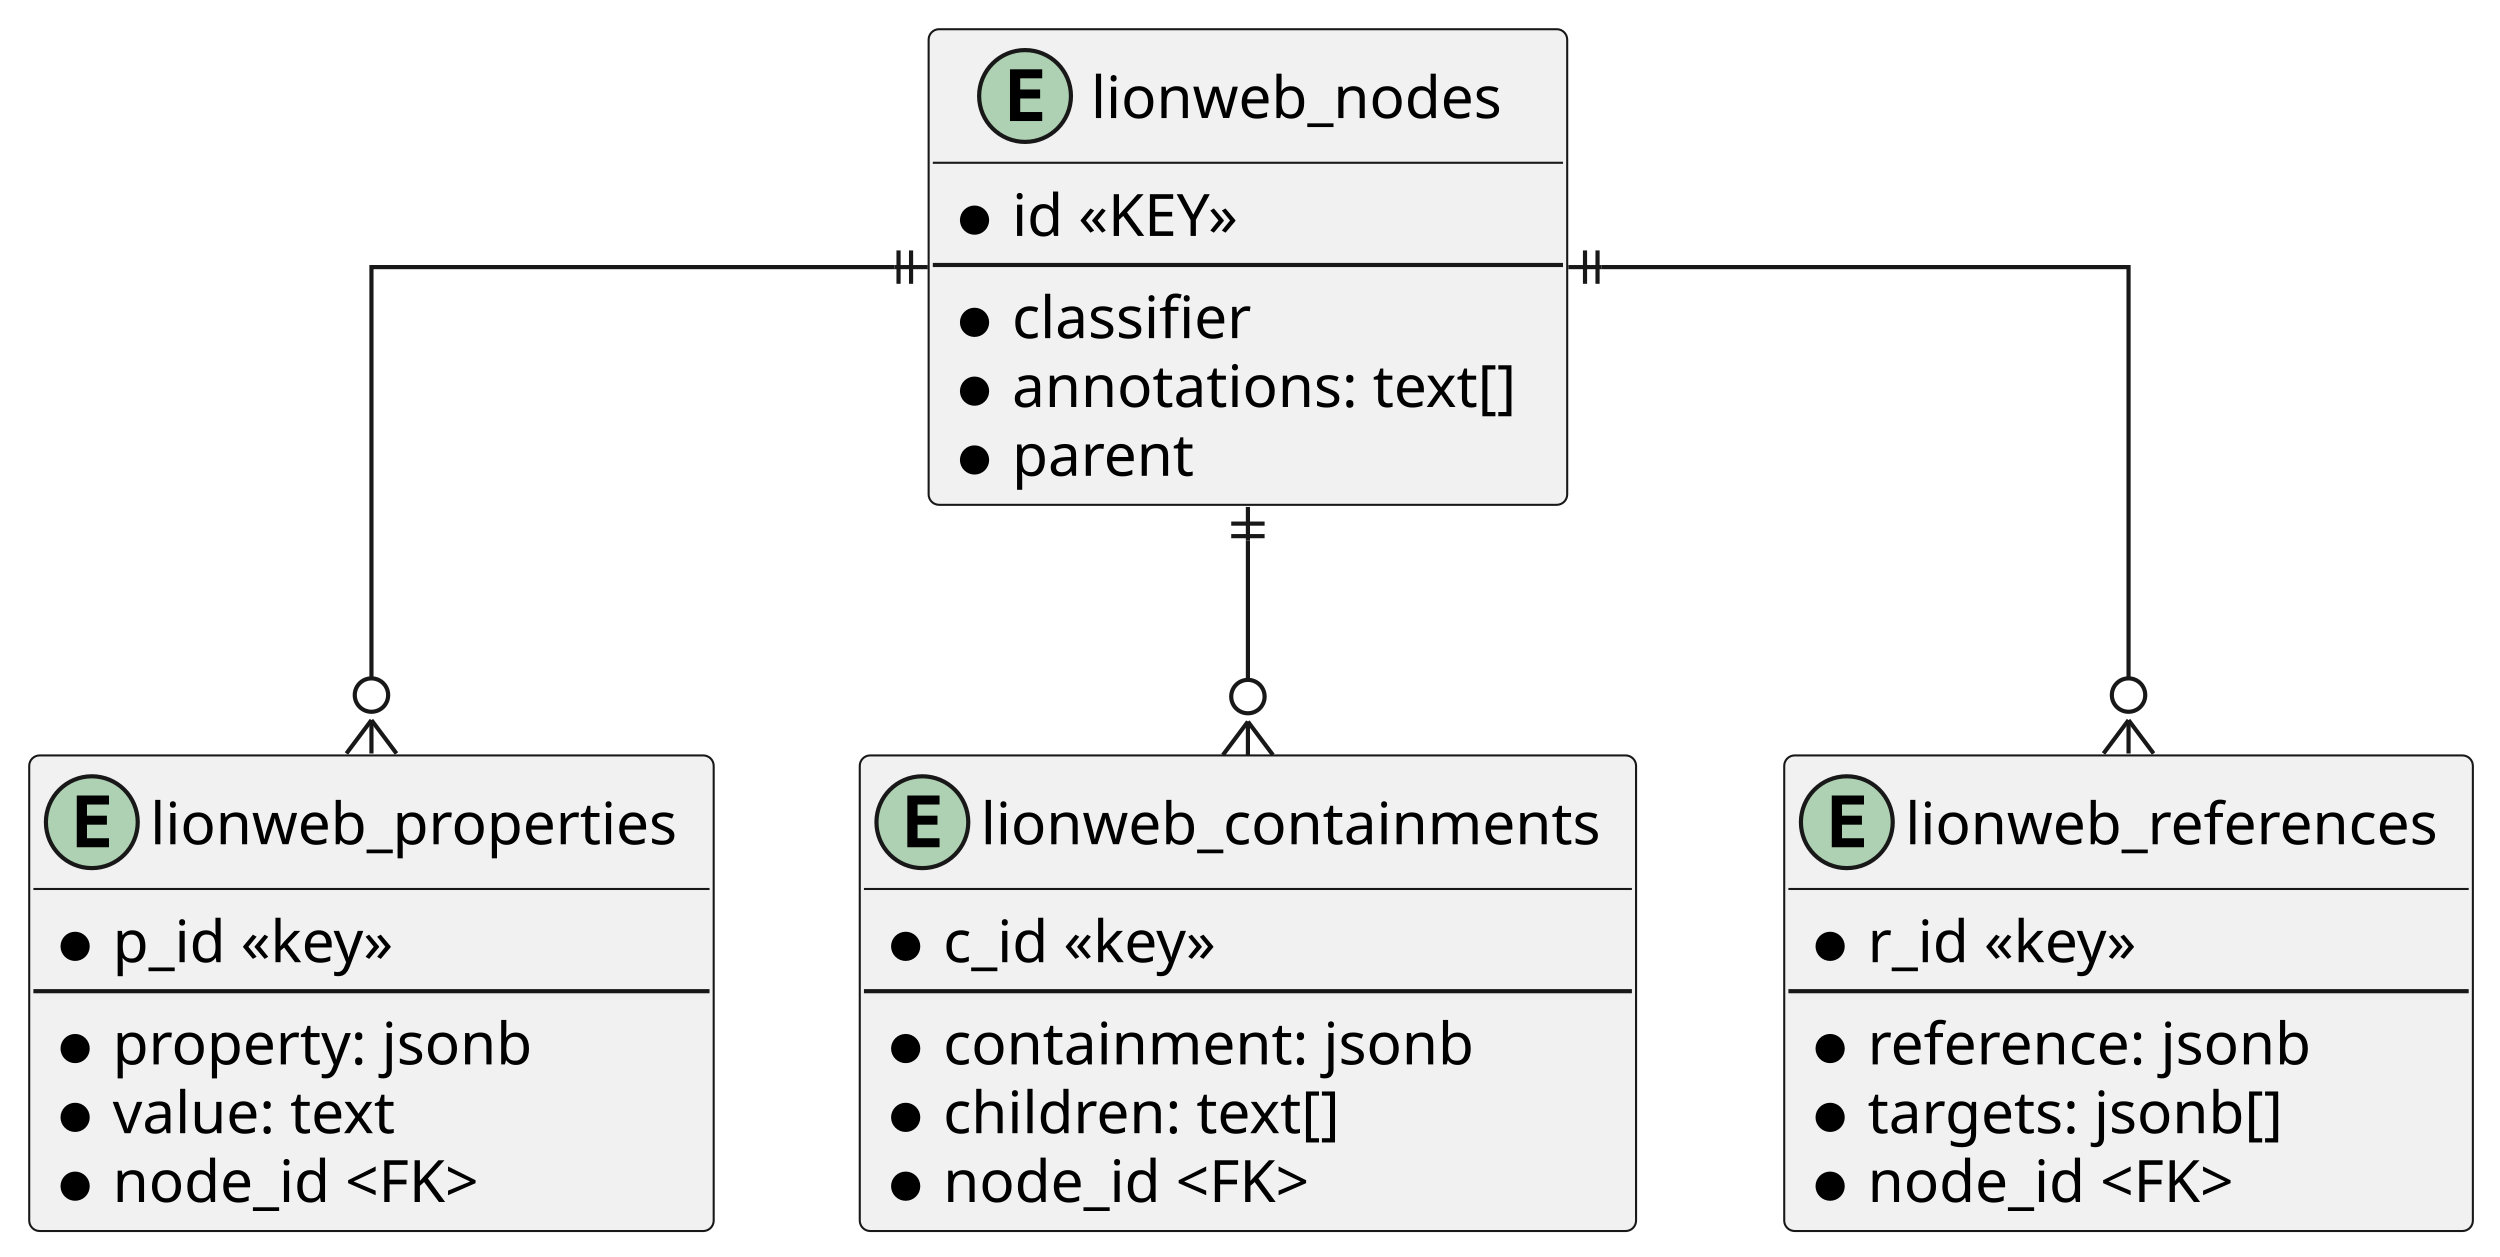
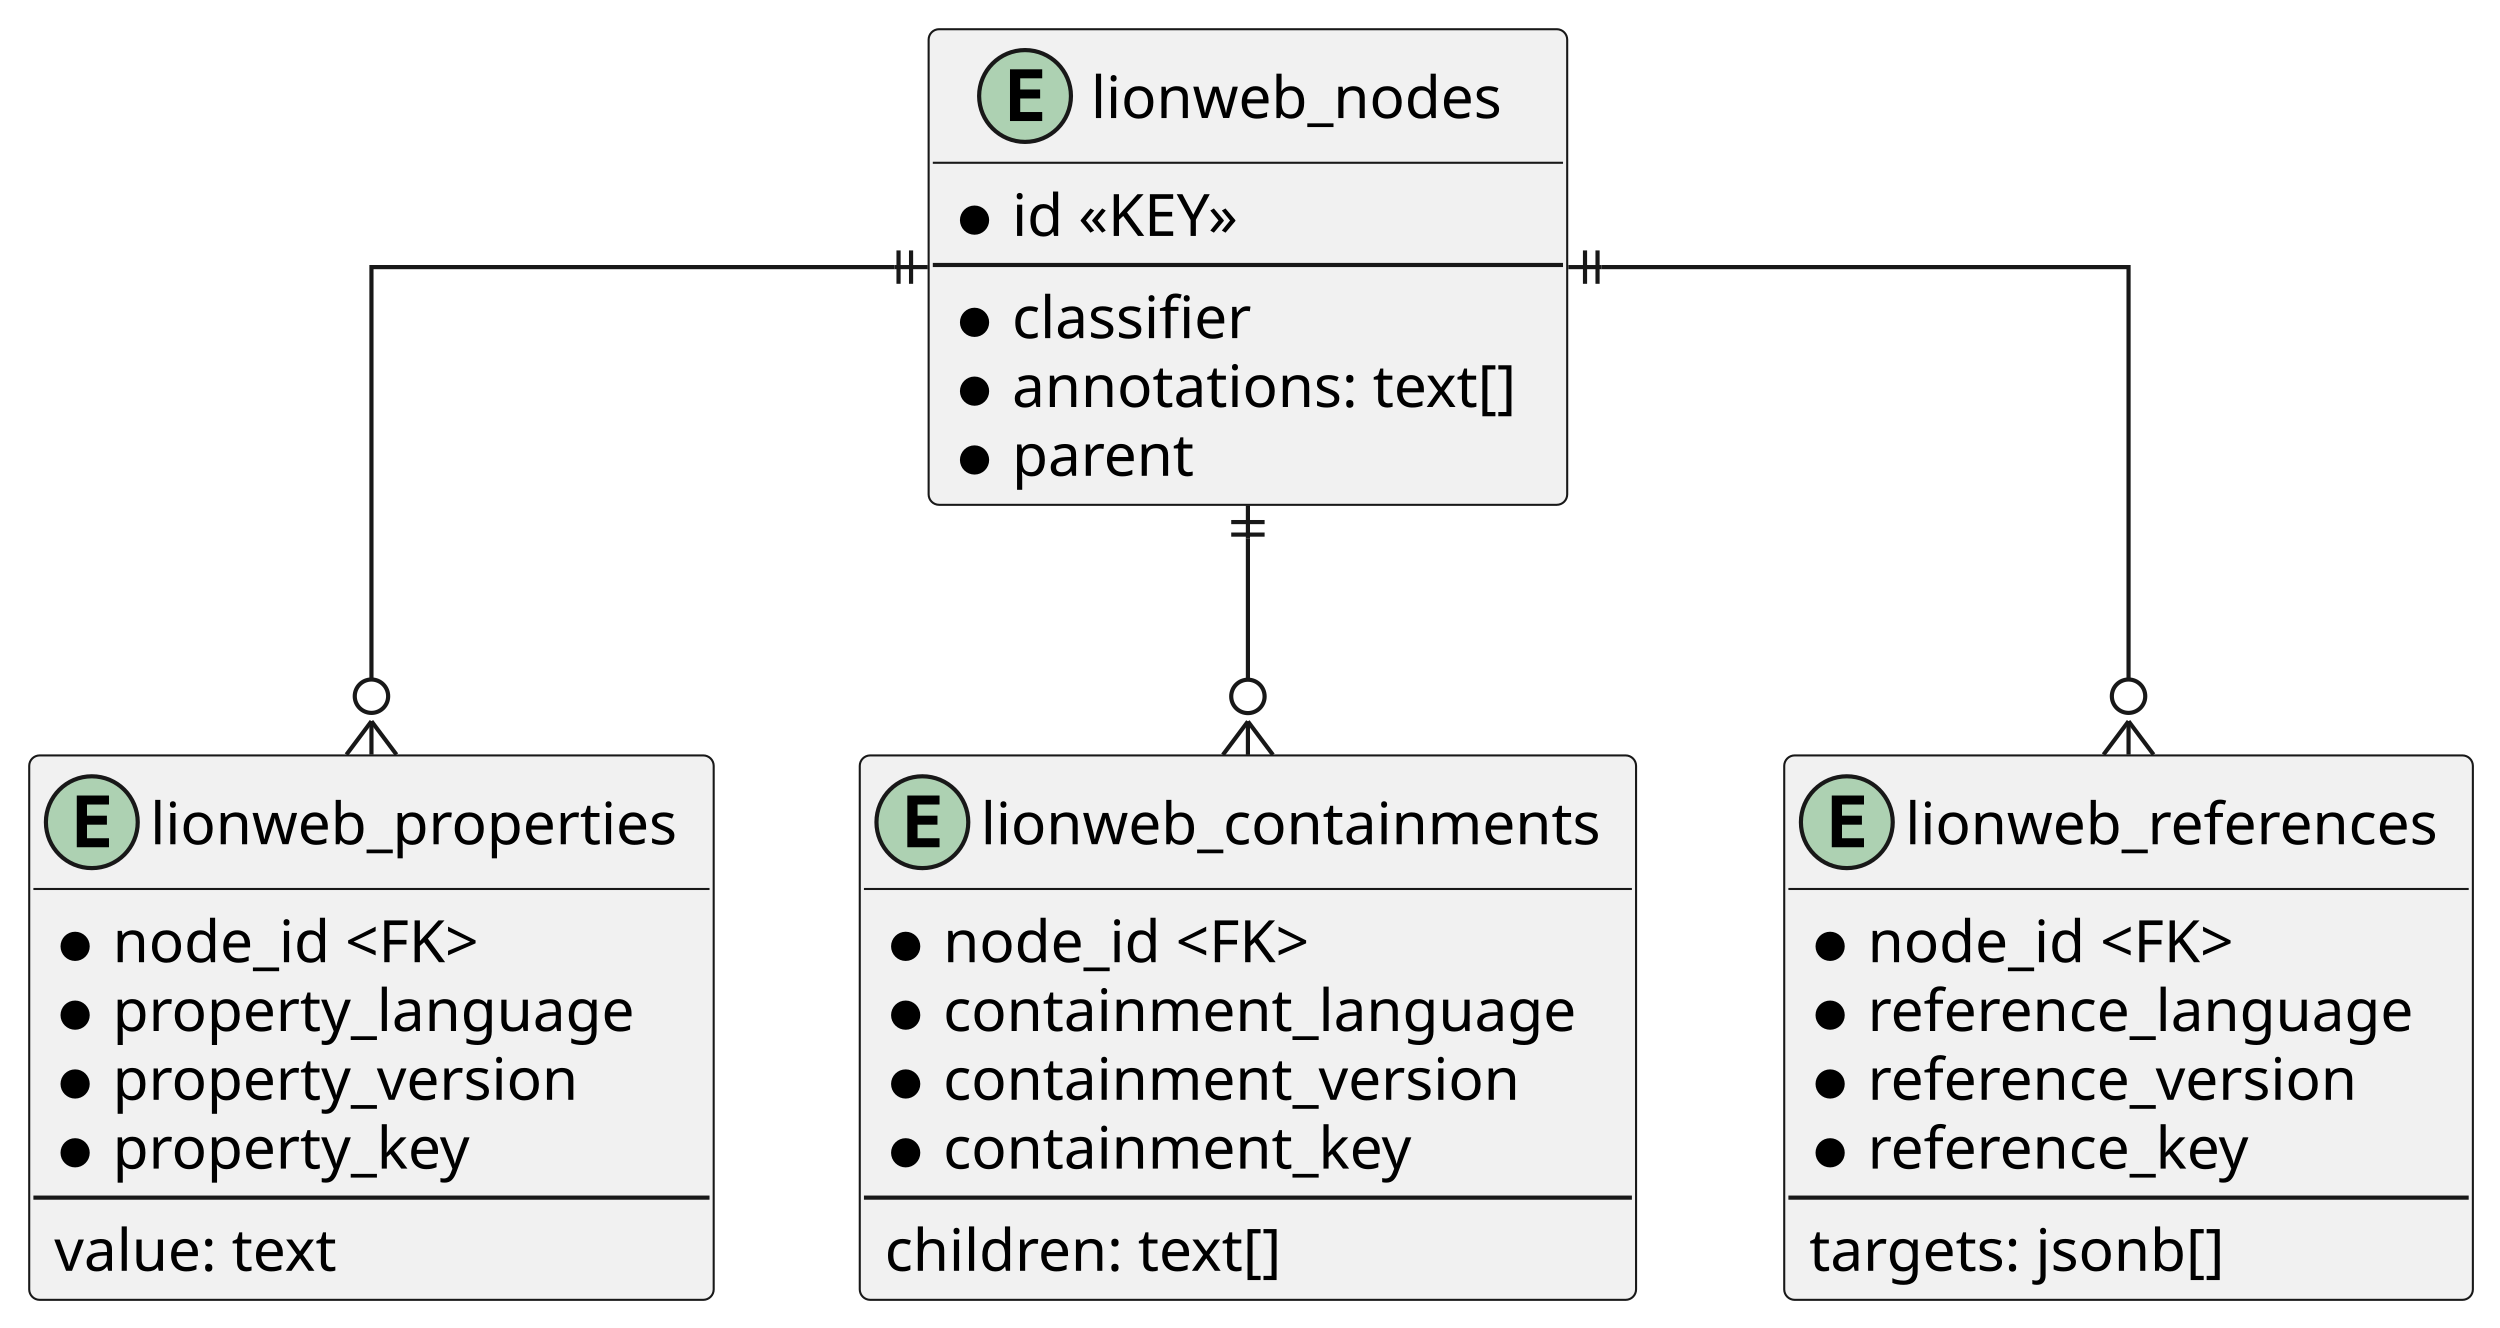
- <svg xmlns="http://www.w3.org/2000/svg" contentStyleType="text/css" height="301px" preserveAspectRatio="none" style="width:599px;height:301px;background:#FFFFFF;" version="1.1" viewBox="0 0 599 301" width="599px" zoomAndPan="magnify">
+ <svg xmlns="http://www.w3.org/2000/svg" contentStyleType="text/css" height="318px" preserveAspectRatio="none" style="width:599px;height:318px;background:#FFFFFF;" version="1.1" viewBox="0 0 599 318" width="599px" zoomAndPan="magnify">
  <defs />
  <g>
    <g id="elem_lionweb_nodes">
      <rect codeLine="3" fill="#F1F1F1" height="113.953" id="lionweb_nodes" rx="2.5" ry="2.5" style="stroke:#181818;stroke-width:0.5;" width="153" x="222.5" y="7" />
      <ellipse cx="245.6" cy="23" fill="#ADD1B2" rx="11" ry="11" style="stroke:#181818;stroke-width:1.0;" />
      <path d="M249.714,29 L241.994,29 L241.994,16.607 L249.714,16.607 L249.714,18.765 L244.443,18.765 L244.443,21.438 L249.216,21.438 L249.216,23.596 L244.443,23.596 L244.443,26.842 L249.714,26.842 Z " fill="#000000" />
-       <text fill="#000000" font-family="sans-serif" font-size="14" lengthAdjust="spacing" textLength="103" x="261.4" y="28.291">lionweb_nodes
-             </text>
+       <text fill="#000000" font-family="sans-serif" font-size="14" lengthAdjust="spacing" textLength="103" x="261.4" y="28.291">lionweb_nodes</text>
      <line style="stroke:#181818;stroke-width:0.5;" x1="223.5" x2="374.5" y1="39" y2="39" />
      <ellipse cx="233.5" cy="52.744" fill="#000000" rx="3" ry="3" style="stroke:#000000;stroke-width:1.0;" />
-       <text fill="#000000" font-family="sans-serif" font-size="14" lengthAdjust="spacing" textLength="57" x="242.5" y="56.535">id «KEY»
-             </text>
+       <text fill="#000000" font-family="sans-serif" font-size="14" lengthAdjust="spacing" textLength="57" x="242.5" y="56.535">id «KEY»</text>
      <line style="stroke:#181818;stroke-width:1.0;" x1="223.5" x2="374.5" y1="63.488" y2="63.488" />
      <ellipse cx="233.5" cy="77.232" fill="#000000" rx="3" ry="3" style="stroke:#000000;stroke-width:1.0;" />
-       <text fill="#000000" font-family="sans-serif" font-size="14" lengthAdjust="spacing" textLength="60" x="242.5" y="81.023">classifier
-             </text>
+       <text fill="#000000" font-family="sans-serif" font-size="14" lengthAdjust="spacing" textLength="60" x="242.5" y="81.023">classifier</text>
      <ellipse cx="233.5" cy="93.721" fill="#000000" rx="3" ry="3" style="stroke:#000000;stroke-width:1.0;" />
-       <text fill="#000000" font-family="sans-serif" font-size="14" lengthAdjust="spacing" textLength="127" x="242.5" y="97.512">annotations: text[]
-             </text>
+       <text fill="#000000" font-family="sans-serif" font-size="14" lengthAdjust="spacing" textLength="127" x="242.5" y="97.512">annotations: text[]</text>
      <ellipse cx="233.5" cy="110.209" fill="#000000" rx="3" ry="3" style="stroke:#000000;stroke-width:1.0;" />
-       <text fill="#000000" font-family="sans-serif" font-size="14" lengthAdjust="spacing" textLength="45" x="242.5" y="114">parent
-             </text>
+       <text fill="#000000" font-family="sans-serif" font-size="14" lengthAdjust="spacing" textLength="45" x="242.5" y="114">parent</text>
    </g>
    <g id="elem_lionweb_properties">
-       <rect codeLine="10" fill="#F1F1F1" height="113.953" id="lionweb_properties" rx="2.5" ry="2.5" style="stroke:#181818;stroke-width:0.5;" width="164" x="7" y="181" />
+       <rect codeLine="10" fill="#F1F1F1" height="130.441" id="lionweb_properties" rx="2.5" ry="2.5" style="stroke:#181818;stroke-width:0.5;" width="164" x="7" y="181" />
      <ellipse cx="22" cy="197" fill="#ADD1B2" rx="11" ry="11" style="stroke:#181818;stroke-width:1.0;" />
      <path d="M26.114,203 L18.395,203 L18.395,190.607 L26.114,190.607 L26.114,192.765 L20.843,192.765 L20.843,195.438 L25.616,195.438 L25.616,197.596 L20.843,197.596 L20.843,200.842 L26.114,200.842 Z " fill="#000000" />
-       <text fill="#000000" font-family="sans-serif" font-size="14" lengthAdjust="spacing" textLength="132" x="36" y="202.291">lionweb_properties
-             </text>
+       <text fill="#000000" font-family="sans-serif" font-size="14" lengthAdjust="spacing" textLength="132" x="36" y="202.291">lionweb_properties</text>
      <line style="stroke:#181818;stroke-width:0.5;" x1="8" x2="170" y1="213" y2="213" />
      <ellipse cx="18" cy="226.744" fill="#000000" rx="3" ry="3" style="stroke:#000000;stroke-width:1.0;" />
-       <text fill="#000000" font-family="sans-serif" font-size="14" lengthAdjust="spacing" textLength="70" x="27" y="230.535">p_id «key»
-             </text>
-       <line style="stroke:#181818;stroke-width:1.0;" x1="8" x2="170" y1="237.488" y2="237.488" />
-       <ellipse cx="18" cy="251.232" fill="#000000" rx="3" ry="3" style="stroke:#000000;stroke-width:1.0;" />
-       <text fill="#000000" font-family="sans-serif" font-size="14" lengthAdjust="spacing" textLength="105" x="27" y="255.023">property: jsonb
-             </text>
-       <ellipse cx="18" cy="267.721" fill="#000000" rx="3" ry="3" style="stroke:#000000;stroke-width:1.0;" />
-       <text fill="#000000" font-family="sans-serif" font-size="14" lengthAdjust="spacing" textLength="71" x="27" y="271.512">value: text
-             </text>
-       <ellipse cx="18" cy="284.209" fill="#000000" rx="3" ry="3" style="stroke:#000000;stroke-width:1.0;" />
-       <text fill="#000000" font-family="sans-serif" font-size="14" lengthAdjust="spacing" textLength="98" x="27" y="288">node_id &lt;FK&gt;
-             </text>
+       <text fill="#000000" font-family="sans-serif" font-size="14" lengthAdjust="spacing" textLength="98" x="27" y="230.535">node_id &lt;FK&gt;</text>
+       <ellipse cx="18" cy="243.232" fill="#000000" rx="3" ry="3" style="stroke:#000000;stroke-width:1.0;" />
+       <text fill="#000000" font-family="sans-serif" font-size="14" lengthAdjust="spacing" textLength="130" x="27" y="247.023">property_language</text>
+       <ellipse cx="18" cy="259.721" fill="#000000" rx="3" ry="3" style="stroke:#000000;stroke-width:1.0;" />
+       <text fill="#000000" font-family="sans-serif" font-size="14" lengthAdjust="spacing" textLength="116" x="27" y="263.512">property_version</text>
+       <ellipse cx="18" cy="276.209" fill="#000000" rx="3" ry="3" style="stroke:#000000;stroke-width:1.0;" />
+       <text fill="#000000" font-family="sans-serif" font-size="14" lengthAdjust="spacing" textLength="89" x="27" y="280">property_key</text>
+       <line style="stroke:#181818;stroke-width:1.0;" x1="8" x2="170" y1="286.953" y2="286.953" />
+       <text fill="#000000" font-family="sans-serif" font-size="14" lengthAdjust="spacing" textLength="71" x="13" y="304.488">value: text</text>
    </g>
    <g id="elem_lionweb_containments">
-       <rect codeLine="17" fill="#F1F1F1" height="113.953" id="lionweb_containments" rx="2.5" ry="2.5" style="stroke:#181818;stroke-width:0.5;" width="186" x="206" y="181" />
+       <rect codeLine="18" fill="#F1F1F1" height="130.441" id="lionweb_containments" rx="2.5" ry="2.5" style="stroke:#181818;stroke-width:0.5;" width="186" x="206" y="181" />
      <ellipse cx="221" cy="197" fill="#ADD1B2" rx="11" ry="11" style="stroke:#181818;stroke-width:1.0;" />
      <path d="M225.114,203 L217.394,203 L217.394,190.607 L225.114,190.607 L225.114,192.765 L219.843,192.765 L219.843,195.438 L224.616,195.438 L224.616,197.596 L219.843,197.596 L219.843,200.842 L225.114,200.842 Z " fill="#000000" />
-       <text fill="#000000" font-family="sans-serif" font-size="14" lengthAdjust="spacing" textLength="154" x="235" y="202.291">lionweb_containments
-             </text>
+       <text fill="#000000" font-family="sans-serif" font-size="14" lengthAdjust="spacing" textLength="154" x="235" y="202.291">lionweb_containments</text>
      <line style="stroke:#181818;stroke-width:0.5;" x1="207" x2="391" y1="213" y2="213" />
      <ellipse cx="217" cy="226.744" fill="#000000" rx="3" ry="3" style="stroke:#000000;stroke-width:1.0;" />
-       <text fill="#000000" font-family="sans-serif" font-size="14" lengthAdjust="spacing" textLength="68" x="226" y="230.535">c_id «key»
-             </text>
-       <line style="stroke:#181818;stroke-width:1.0;" x1="207" x2="391" y1="237.488" y2="237.488" />
-       <ellipse cx="217" cy="251.232" fill="#000000" rx="3" ry="3" style="stroke:#000000;stroke-width:1.0;" />
-       <text fill="#000000" font-family="sans-serif" font-size="14" lengthAdjust="spacing" textLength="132" x="226" y="255.023">containment: jsonb
-             </text>
-       <ellipse cx="217" cy="267.721" fill="#000000" rx="3" ry="3" style="stroke:#000000;stroke-width:1.0;" />
-       <text fill="#000000" font-family="sans-serif" font-size="14" lengthAdjust="spacing" textLength="101" x="226" y="271.512">children: text[]
-             </text>
-       <ellipse cx="217" cy="284.209" fill="#000000" rx="3" ry="3" style="stroke:#000000;stroke-width:1.0;" />
-       <text fill="#000000" font-family="sans-serif" font-size="14" lengthAdjust="spacing" textLength="98" x="226" y="288">node_id &lt;FK&gt;
-             </text>
+       <text fill="#000000" font-family="sans-serif" font-size="14" lengthAdjust="spacing" textLength="98" x="226" y="230.535">node_id &lt;FK&gt;</text>
+       <ellipse cx="217" cy="243.232" fill="#000000" rx="3" ry="3" style="stroke:#000000;stroke-width:1.0;" />
+       <text fill="#000000" font-family="sans-serif" font-size="14" lengthAdjust="spacing" textLength="157" x="226" y="247.023">containment_language</text>
+       <ellipse cx="217" cy="259.721" fill="#000000" rx="3" ry="3" style="stroke:#000000;stroke-width:1.0;" />
+       <text fill="#000000" font-family="sans-serif" font-size="14" lengthAdjust="spacing" textLength="143" x="226" y="263.512">containment_version</text>
+       <ellipse cx="217" cy="276.209" fill="#000000" rx="3" ry="3" style="stroke:#000000;stroke-width:1.0;" />
+       <text fill="#000000" font-family="sans-serif" font-size="14" lengthAdjust="spacing" textLength="116" x="226" y="280">containment_key</text>
+       <line style="stroke:#181818;stroke-width:1.0;" x1="207" x2="391" y1="286.953" y2="286.953" />
+       <text fill="#000000" font-family="sans-serif" font-size="14" lengthAdjust="spacing" textLength="101" x="212" y="304.488">children: text[]</text>
    </g>
    <g id="elem_lionweb_references">
-       <rect codeLine="24" fill="#F1F1F1" height="113.953" id="lionweb_references" rx="2.5" ry="2.5" style="stroke:#181818;stroke-width:0.5;" width="165" x="427.5" y="181" />
+       <rect codeLine="26" fill="#F1F1F1" height="130.441" id="lionweb_references" rx="2.5" ry="2.5" style="stroke:#181818;stroke-width:0.5;" width="165" x="427.5" y="181" />
      <ellipse cx="442.5" cy="197" fill="#ADD1B2" rx="11" ry="11" style="stroke:#181818;stroke-width:1.0;" />
      <path d="M446.614,203 L438.894,203 L438.894,190.607 L446.614,190.607 L446.614,192.765 L441.343,192.765 L441.343,195.438 L446.116,195.438 L446.116,197.596 L441.343,197.596 L441.343,200.842 L446.614,200.842 Z " fill="#000000" />
-       <text fill="#000000" font-family="sans-serif" font-size="14" lengthAdjust="spacing" textLength="133" x="456.5" y="202.291">lionweb_references
-             </text>
+       <text fill="#000000" font-family="sans-serif" font-size="14" lengthAdjust="spacing" textLength="133" x="456.5" y="202.291">lionweb_references</text>
      <line style="stroke:#181818;stroke-width:0.5;" x1="428.5" x2="591.5" y1="213" y2="213" />
      <ellipse cx="438.5" cy="226.744" fill="#000000" rx="3" ry="3" style="stroke:#000000;stroke-width:1.0;" />
-       <text fill="#000000" font-family="sans-serif" font-size="14" lengthAdjust="spacing" textLength="67" x="447.5" y="230.535">r_id «key»
-             </text>
-       <line style="stroke:#181818;stroke-width:1.0;" x1="428.5" x2="591.5" y1="237.488" y2="237.488" />
-       <ellipse cx="438.5" cy="251.232" fill="#000000" rx="3" ry="3" style="stroke:#000000;stroke-width:1.0;" />
-       <text fill="#000000" font-family="sans-serif" font-size="14" lengthAdjust="spacing" textLength="111" x="447.5" y="255.023">reference: jsonb
-             </text>
-       <ellipse cx="438.5" cy="267.721" fill="#000000" rx="3" ry="3" style="stroke:#000000;stroke-width:1.0;" />
-       <text fill="#000000" font-family="sans-serif" font-size="14" lengthAdjust="spacing" textLength="104" x="447.5" y="271.512">targets: jsonb[]
-             </text>
-       <ellipse cx="438.5" cy="284.209" fill="#000000" rx="3" ry="3" style="stroke:#000000;stroke-width:1.0;" />
-       <text fill="#000000" font-family="sans-serif" font-size="14" lengthAdjust="spacing" textLength="98" x="447.5" y="288">node_id &lt;FK&gt;
-             </text>
+       <text fill="#000000" font-family="sans-serif" font-size="14" lengthAdjust="spacing" textLength="98" x="447.5" y="230.535">node_id &lt;FK&gt;</text>
+       <ellipse cx="438.5" cy="243.232" fill="#000000" rx="3" ry="3" style="stroke:#000000;stroke-width:1.0;" />
+       <text fill="#000000" font-family="sans-serif" font-size="14" lengthAdjust="spacing" textLength="136" x="447.5" y="247.023">reference_language</text>
+       <ellipse cx="438.5" cy="259.721" fill="#000000" rx="3" ry="3" style="stroke:#000000;stroke-width:1.0;" />
+       <text fill="#000000" font-family="sans-serif" font-size="14" lengthAdjust="spacing" textLength="122" x="447.5" y="263.512">reference_version</text>
+       <ellipse cx="438.5" cy="276.209" fill="#000000" rx="3" ry="3" style="stroke:#000000;stroke-width:1.0;" />
+       <text fill="#000000" font-family="sans-serif" font-size="14" lengthAdjust="spacing" textLength="95" x="447.5" y="280">reference_key</text>
+       <line style="stroke:#181818;stroke-width:1.0;" x1="428.5" x2="591.5" y1="286.953" y2="286.953" />
+       <text fill="#000000" font-family="sans-serif" font-size="14" lengthAdjust="spacing" textLength="104" x="433.5" y="304.488">targets: jsonb[]</text>
    </g>
    <g id="link_lionweb_nodes_lionweb_properties">
-       <path codeLine="32" d="M214.29,64 C154.3,64 89,64 89,64 C89,64 89,111.86 89,162.54 " fill="none" id="lionweb_nodes-lionweb_properties" style="stroke:#181818;stroke-width:1.0;" />
+       <path codeLine="35" d="M214.29,64 C154.3,64 89,64 89,64 C89,64 89,110.58 89,162.81 " fill="none" id="lionweb_nodes-lionweb_properties" style="stroke:#181818;stroke-width:1.0;" />
      <line style="stroke:#181818;stroke-width:1.0;" x1="218.29" x2="218.29" y1="60" y2="68" />
      <line style="stroke:#181818;stroke-width:1.0;" x1="215.29" x2="215.29" y1="60" y2="68" />
      <line style="stroke:#181818;stroke-width:1.0;" x1="214.29" x2="222.29" y1="64" y2="64" />
-       <line style="stroke:#181818;stroke-width:1.0;" x1="89" x2="95" y1="172.54" y2="180.54" />
-       <line style="stroke:#181818;stroke-width:1.0;" x1="89" x2="83" y1="172.54" y2="180.54" />
-       <line style="stroke:#181818;stroke-width:1.0;" x1="89" x2="89" y1="172.54" y2="180.54" />
-       <ellipse cx="89" cy="166.54" fill="none" rx="4" ry="4" style="stroke:#181818;stroke-width:1.0;" />
+       <line style="stroke:#181818;stroke-width:1.0;" x1="89" x2="95" y1="172.81" y2="180.81" />
+       <line style="stroke:#181818;stroke-width:1.0;" x1="89" x2="83" y1="172.81" y2="180.81" />
+       <line style="stroke:#181818;stroke-width:1.0;" x1="89" x2="89" y1="172.81" y2="180.81" />
+       <ellipse cx="89" cy="166.81" fill="none" rx="4" ry="4" style="stroke:#181818;stroke-width:1.0;" />
    </g>
    <g id="link_lionweb_nodes_lionweb_containments">
-       <path codeLine="33" d="M299,129.46 C299,148.56 299,143.82 299,162.9 " fill="none" id="lionweb_nodes-lionweb_containments" style="stroke:#181818;stroke-width:1.0;" />
-       <line style="stroke:#181818;stroke-width:1.0;" x1="295" x2="303" y1="125.46" y2="125.46" />
-       <line style="stroke:#181818;stroke-width:1.0;" x1="295" x2="303" y1="128.46" y2="128.46" />
-       <line style="stroke:#181818;stroke-width:1.0;" x1="299" x2="299" y1="129.46" y2="121.46" />
-       <line style="stroke:#181818;stroke-width:1.0;" x1="299" x2="305" y1="172.9" y2="180.9" />
-       <line style="stroke:#181818;stroke-width:1.0;" x1="299" x2="293" y1="172.9" y2="180.9" />
-       <line style="stroke:#181818;stroke-width:1.0;" x1="299" x2="299" y1="172.9" y2="180.9" />
-       <ellipse cx="299" cy="166.9" fill="none" rx="4" ry="4" style="stroke:#181818;stroke-width:1.0;" />
+       <path codeLine="36" d="M299,129.09 C299,148.06 299,143.33 299,162.86 " fill="none" id="lionweb_nodes-lionweb_containments" style="stroke:#181818;stroke-width:1.0;" />
+       <line style="stroke:#181818;stroke-width:1.0;" x1="295" x2="303" y1="125.09" y2="125.09" />
+       <line style="stroke:#181818;stroke-width:1.0;" x1="295" x2="303" y1="128.09" y2="128.09" />
+       <line style="stroke:#181818;stroke-width:1.0;" x1="299" x2="299" y1="129.09" y2="121.09" />
+       <line style="stroke:#181818;stroke-width:1.0;" x1="299" x2="305" y1="172.86" y2="180.86" />
+       <line style="stroke:#181818;stroke-width:1.0;" x1="299" x2="293" y1="172.86" y2="180.86" />
+       <line style="stroke:#181818;stroke-width:1.0;" x1="299" x2="299" y1="172.86" y2="180.86" />
+       <ellipse cx="299" cy="166.86" fill="none" rx="4" ry="4" style="stroke:#181818;stroke-width:1.0;" />
    </g>
    <g id="link_lionweb_nodes_lionweb_references">
-       <path codeLine="34" d="M383.77,64 C444.1,64 510,64 510,64 C510,64 510,111.86 510,162.54 " fill="none" id="lionweb_nodes-lionweb_references" style="stroke:#181818;stroke-width:1.0;" />
+       <path codeLine="37" d="M383.77,64 C444.1,64 510,64 510,64 C510,64 510,110.58 510,162.81 " fill="none" id="lionweb_nodes-lionweb_references" style="stroke:#181818;stroke-width:1.0;" />
      <line style="stroke:#181818;stroke-width:1.0;" x1="379.77" x2="379.77" y1="68" y2="60" />
      <line style="stroke:#181818;stroke-width:1.0;" x1="382.77" x2="382.77" y1="68" y2="60" />
      <line style="stroke:#181818;stroke-width:1.0;" x1="383.77" x2="375.77" y1="64" y2="64" />
-       <line style="stroke:#181818;stroke-width:1.0;" x1="510" x2="516" y1="172.54" y2="180.54" />
-       <line style="stroke:#181818;stroke-width:1.0;" x1="510" x2="504" y1="172.54" y2="180.54" />
-       <line style="stroke:#181818;stroke-width:1.0;" x1="510" x2="510" y1="172.54" y2="180.54" />
-       <ellipse cx="510" cy="166.54" fill="none" rx="4" ry="4" style="stroke:#181818;stroke-width:1.0;" />
+       <line style="stroke:#181818;stroke-width:1.0;" x1="510" x2="516" y1="172.81" y2="180.81" />
+       <line style="stroke:#181818;stroke-width:1.0;" x1="510" x2="504" y1="172.81" y2="180.81" />
+       <line style="stroke:#181818;stroke-width:1.0;" x1="510" x2="510" y1="172.81" y2="180.81" />
+       <ellipse cx="510" cy="166.81" fill="none" rx="4" ry="4" style="stroke:#181818;stroke-width:1.0;" />
    </g>
  </g>
</svg>
